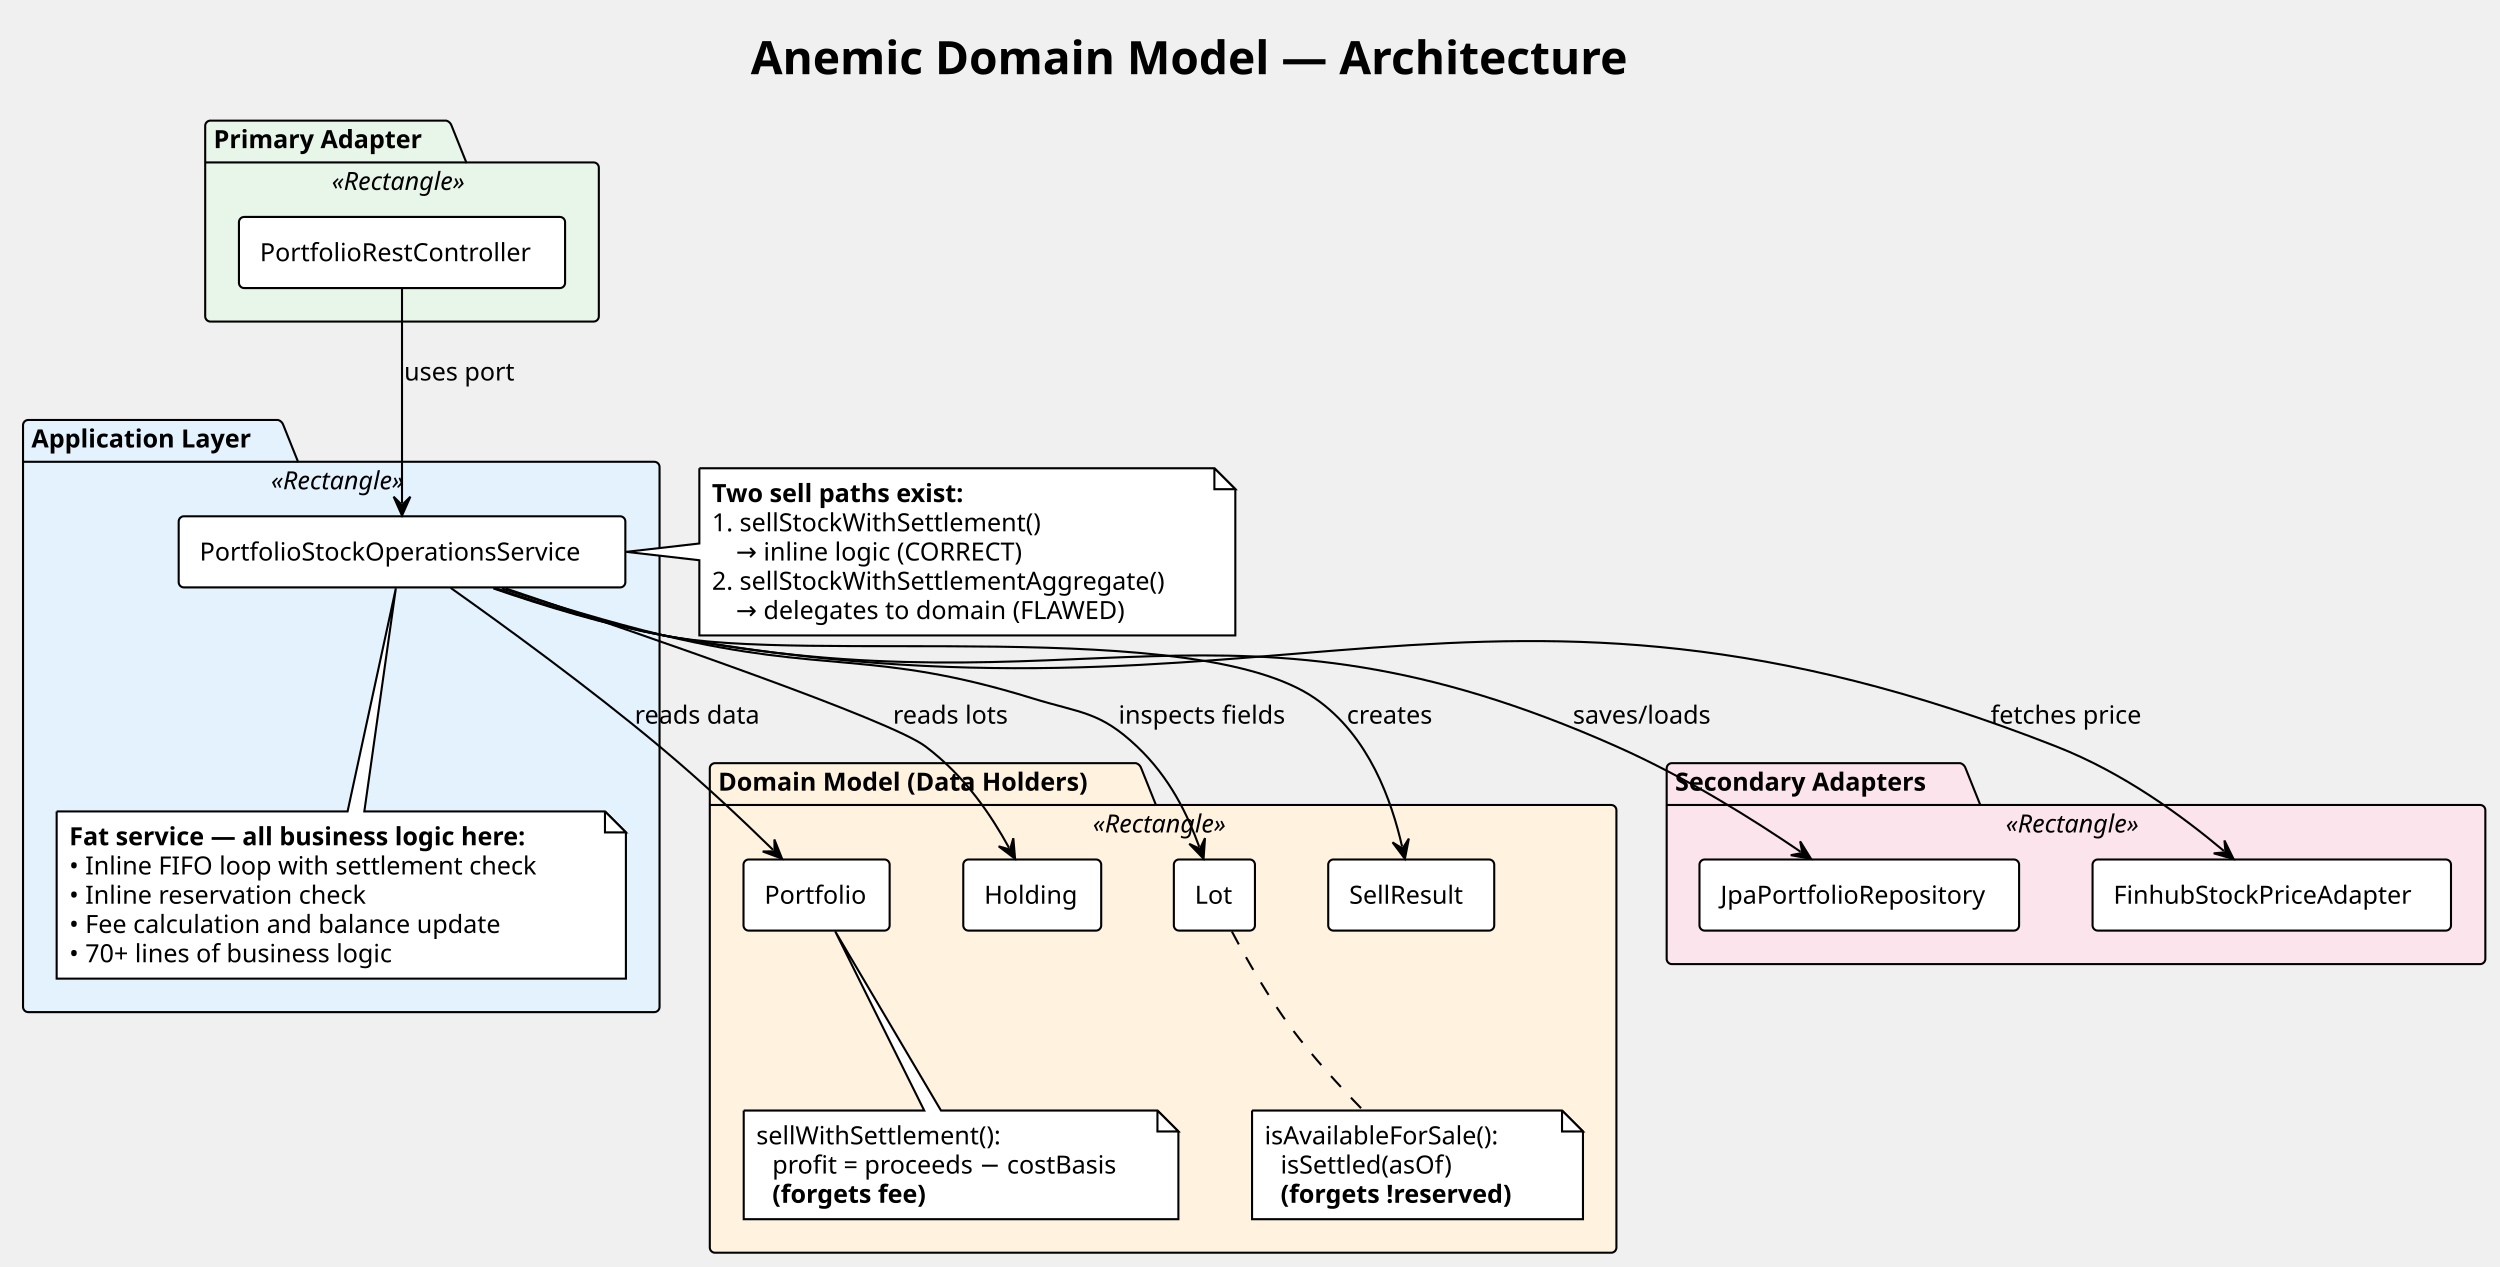
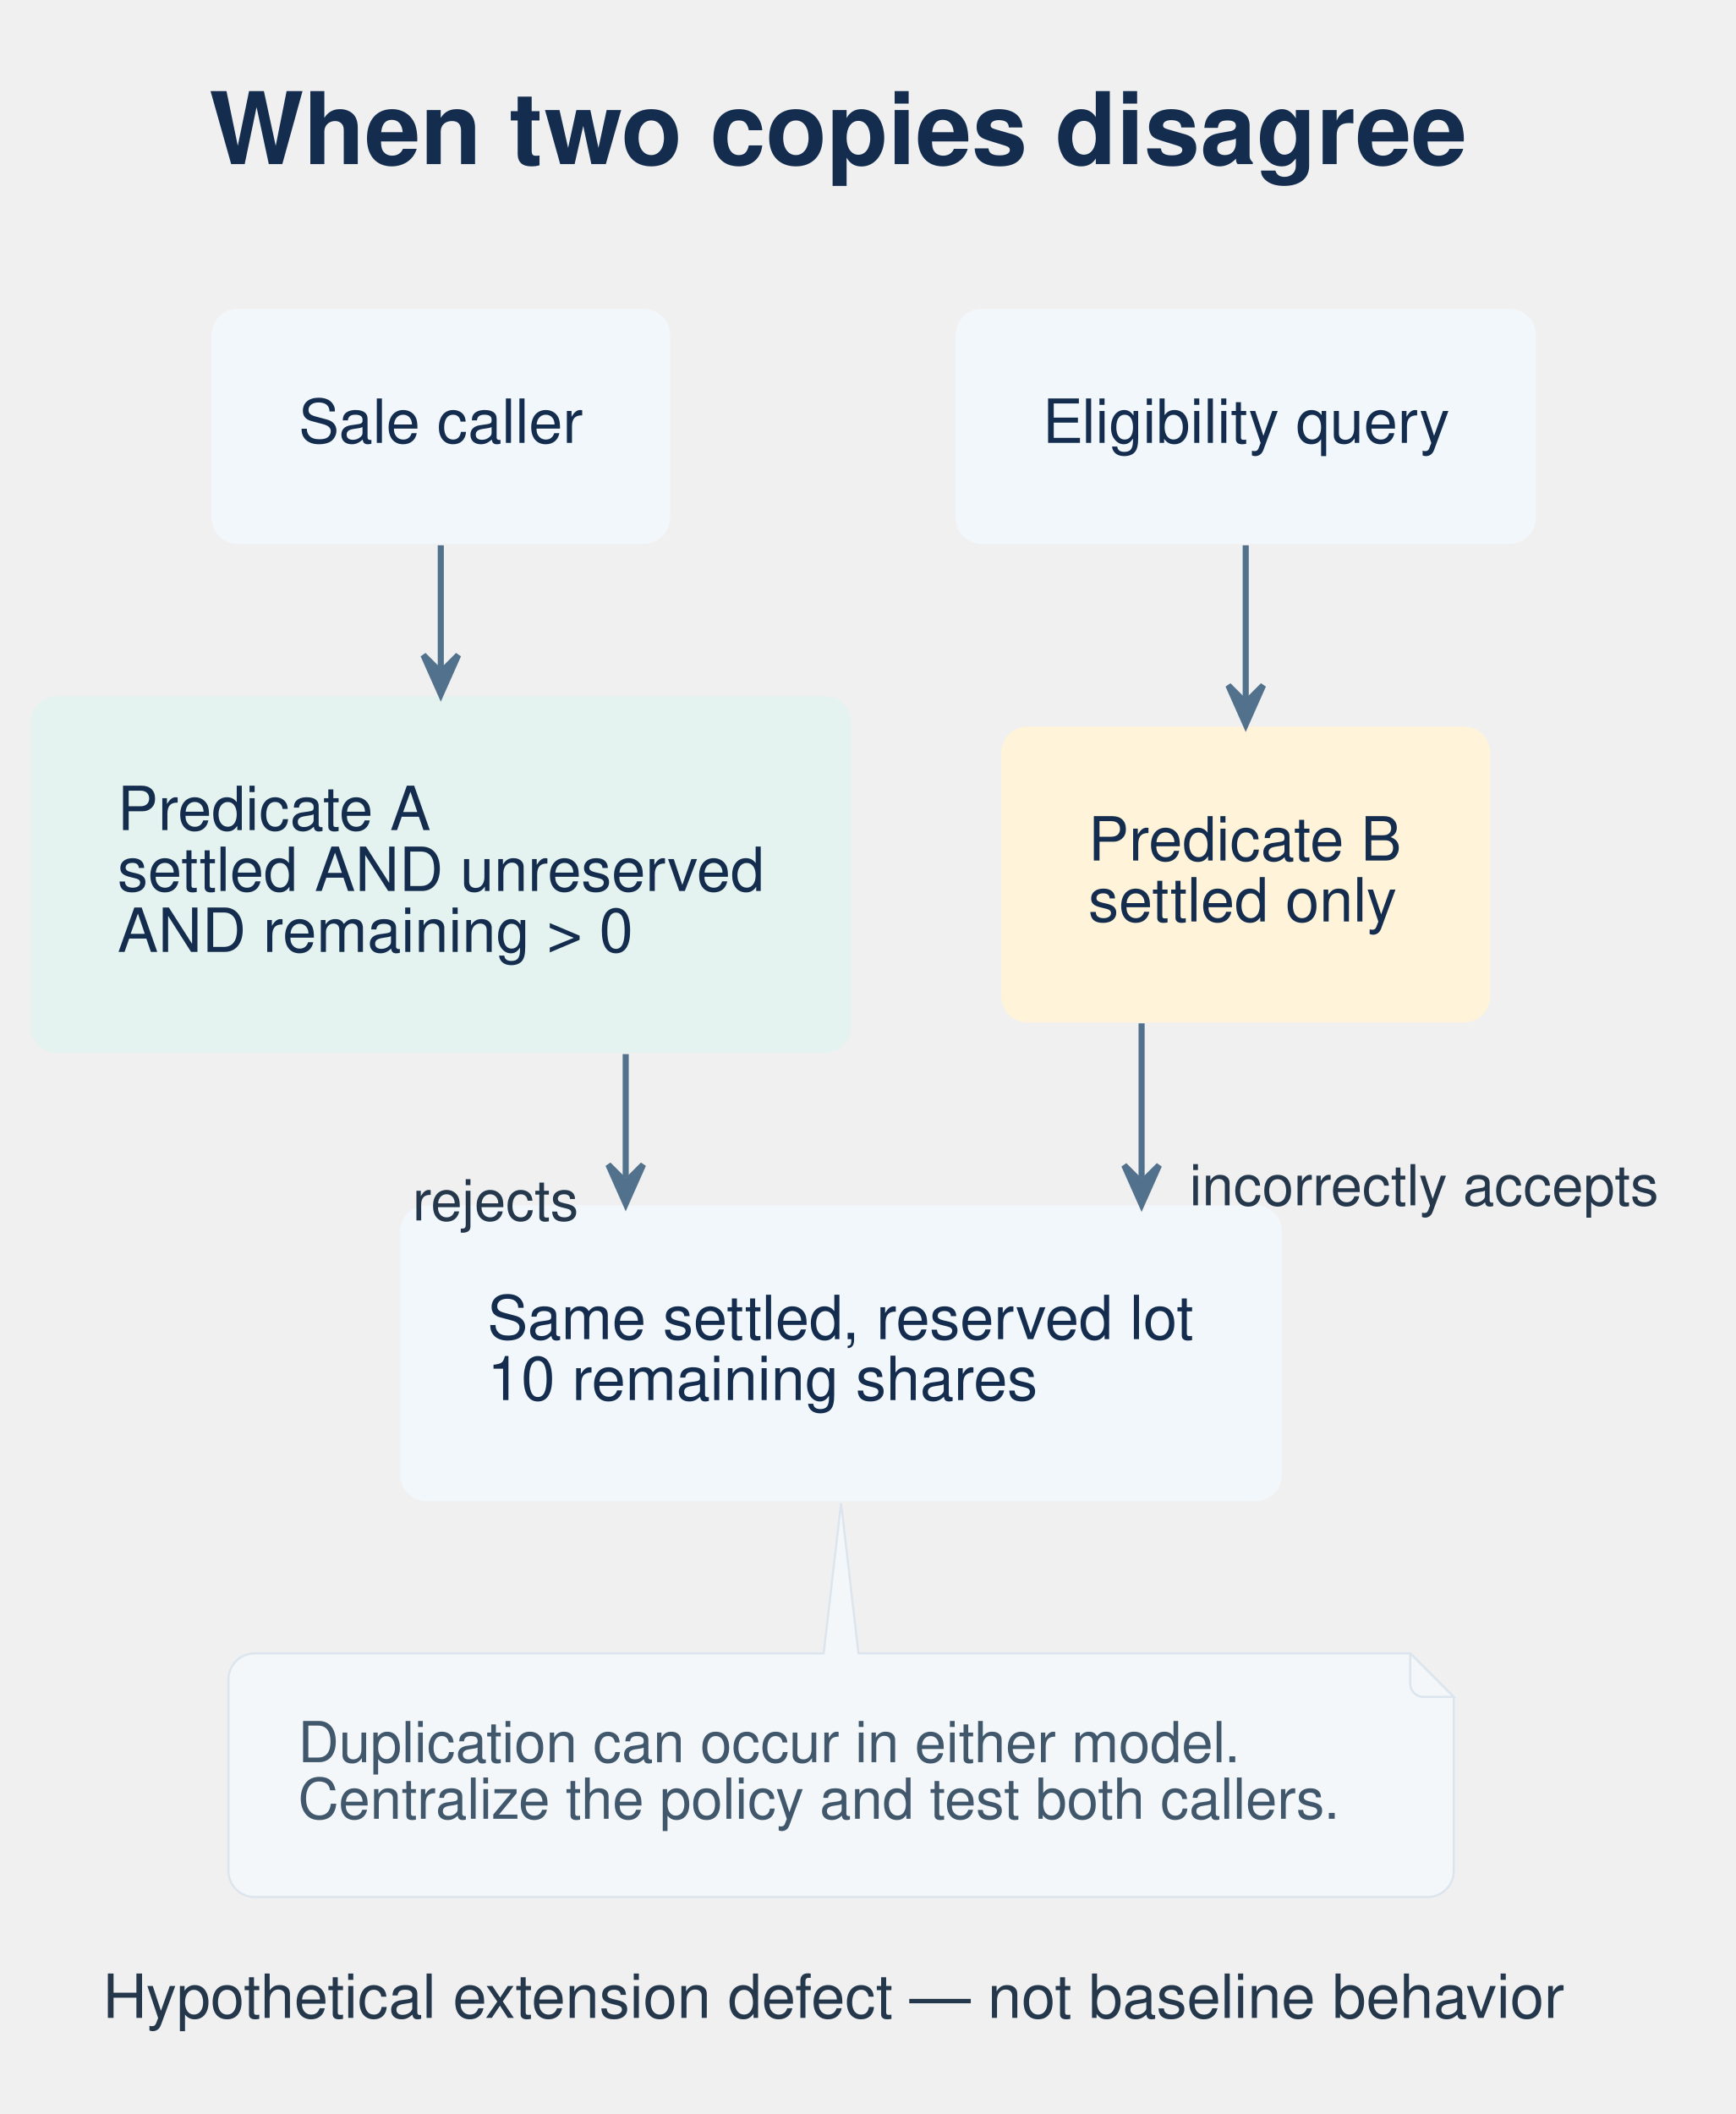
- <svg xmlns="http://www.w3.org/2000/svg" contentStyleType="text/css" data-diagram-type="DESCRIPTION" height="605px" preserveAspectRatio="none" style="width:1194px;height:605px;background:#FFFFFF;" version="1.1" viewBox="0 0 1194 605" width="1194px" zoomAndPan="magnify">
+ <svg xmlns="http://www.w3.org/2000/svg" contentStyleType="text/css" data-diagram-type="DESCRIPTION" height="911.25px" preserveAspectRatio="none" style="width:748px;height:911px;background:#FFFFFF;" version="1.1" viewBox="0 0 748 911" width="748.125px" zoomAndPan="magnify">
  <defs />
  <g>
-     <g class="title" data-source-line="4">
-       <text fill="#000000" font-family="Verdana" font-size="22" font-weight="bold" lengthAdjust="spacing" textLength="467.865" x="358.567" y="35.421">Anemic Domain Model — Architecture</text>
+     <text fill="#142D4E" font-family="Helvetica" font-size="43.125" font-weight="bold" lengthAdjust="spacing" textLength="541.568" x="90.181" y="70.707">When two copies disagree</text>
+     <g class="entity" data-entity="S" data-source-line="4" data-uid="ent0002" id="entity_S">
+       <rect fill="#F2F7FC" height="101.25" rx="11.25" ry="11.25" width="197.56" x="91.181" y="133.125" />
+       <text fill="#142D4E" font-family="Helvetica" font-size="26.25" lengthAdjust="spacing" textLength="122.56" x="128.681" y="190.838">Sale caller</text>
    </g>
-     <g class="cluster" data-qualified-name="Primary Adapter" data-source-line="6" id="ent0002">
-       <path d="M100.5,57.609 L213.203,57.609 A3.75,3.75 0 0 1 215.703,60.109 L222.703,77.578 L283.5,77.578 A2.5,2.5 0 0 1 286,80.078 L286,151.079 A2.5,2.5 0 0 1 283.5,153.579 L100.5,153.579 A2.5,2.5 0 0 1 98,151.079 L98,60.109 A2.5,2.5 0 0 1 100.5,57.609" fill="#E8F5E9" style="stroke:#000000;stroke-width:1;" />
-       <line style="stroke:#000000;stroke-width:1;" x1="98" x2="222.703" y1="77.578" y2="77.578" />
-       <text fill="#000000" font-family="Verdana" font-size="12" font-weight="bold" lengthAdjust="spacing" textLength="111.703" x="102" y="70.748">Primary Adapter</text>
-       <text fill="#000000" font-family="Verdana" font-size="12" font-style="italic" lengthAdjust="spacing" textLength="75.129" x="158.435" y="90.717">«Rectangle»</text>
+     <g class="entity" data-entity="Q" data-source-line="5" data-uid="ent0003" id="entity_Q">
+       <rect fill="#F2F7FC" height="101.25" rx="11.25" ry="11.25" width="250.073" x="411.806" y="133.125" />
+       <text fill="#142D4E" font-family="Helvetica" font-size="26.25" lengthAdjust="spacing" textLength="175.073" x="449.306" y="190.838">Eligibility query</text>
    </g>
-     <g class="cluster" data-qualified-name="Application Layer" data-source-line="10" id="ent0004">
-       <path d="M13.5,200.579 L132.842,200.579 A3.75,3.75 0 0 1 135.342,203.079 L142.342,220.548 L312.5,220.548 A2.5,2.5 0 0 1 315,223.048 L315,480.889 A2.5,2.5 0 0 1 312.5,483.389 L13.5,483.389 A2.5,2.5 0 0 1 11,480.889 L11,203.079 A2.5,2.5 0 0 1 13.5,200.579" fill="#E3F2FD" style="stroke:#000000;stroke-width:1;" />
-       <line style="stroke:#000000;stroke-width:1;" x1="11" x2="142.342" y1="220.548" y2="220.548" />
-       <text fill="#000000" font-family="Verdana" font-size="12" font-weight="bold" lengthAdjust="spacing" textLength="118.342" x="15" y="213.718">Application Layer</text>
-       <text fill="#000000" font-family="Verdana" font-size="12" font-style="italic" lengthAdjust="spacing" textLength="75.129" x="129.435" y="233.687">«Rectangle»</text>
+     <g class="entity" data-entity="A" data-source-line="6" data-uid="ent0004" id="entity_A">
+       <rect fill="#E4F3EF" height="153.75" rx="11.25" ry="11.25" width="353.675" x="13.125" y="300" />
+       <text fill="#142D4E" font-family="Helvetica" font-size="26.25" lengthAdjust="spacing" textLength="135.698" x="50.625" y="357.713">Predicate A</text>
+       <text fill="#142D4E" font-family="Helvetica" font-size="26.25" lengthAdjust="spacing" textLength="278.675" x="50.625" y="383.963">settled AND unreserved</text>
+       <text fill="#142D4E" font-family="Helvetica" font-size="26.25" lengthAdjust="spacing" textLength="222.497" x="50.625" y="410.213">AND remaining &gt; 0</text>
    </g>
-     <g class="cluster" data-qualified-name="Domain Model .Data Holders." data-source-line="21" id="ent0009">
-       <path d="M341.5,364.489 L542.574,364.489 A3.75,3.75 0 0 1 545.074,366.989 L552.074,384.458 L769.5,384.458 A2.5,2.5 0 0 1 772,386.958 L772,595.799 A2.5,2.5 0 0 1 769.5,598.299 L341.5,598.299 A2.5,2.5 0 0 1 339,595.799 L339,366.989 A2.5,2.5 0 0 1 341.5,364.489" fill="#FFF3E0" style="stroke:#000000;stroke-width:1;" />
-       <line style="stroke:#000000;stroke-width:1;" x1="339" x2="552.074" y1="384.458" y2="384.458" />
-       <text fill="#000000" font-family="Verdana" font-size="12" font-weight="bold" lengthAdjust="spacing" textLength="200.074" x="343" y="377.628">Domain Model (Data Holders)</text>
-       <text fill="#000000" font-family="Verdana" font-size="12" font-style="italic" lengthAdjust="spacing" textLength="75.129" x="521.936" y="397.597">«Rectangle»</text>
+     <g class="entity" data-entity="B" data-source-line="7" data-uid="ent0005" id="entity_B">
+       <rect fill="#FFF3D9" height="127.5" rx="11.25" ry="11.25" width="210.698" x="431.494" y="313.125" />
+       <text fill="#142D4E" font-family="Helvetica" font-size="26.25" lengthAdjust="spacing" textLength="135.698" x="468.994" y="370.838">Predicate B</text>
+       <text fill="#142D4E" font-family="Helvetica" font-size="26.25" lengthAdjust="spacing" textLength="132.788" x="468.994" y="397.088">settled only</text>
    </g>
-     <g class="cluster" data-qualified-name="Secondary Adapters" data-source-line="40" id="ent0020">
-       <path d="M798.5,364.489 L936.287,364.489 A3.75,3.75 0 0 1 938.787,366.989 L945.787,384.458 L1184.5,384.458 A2.5,2.5 0 0 1 1187,386.958 L1187,457.959 A2.5,2.5 0 0 1 1184.5,460.459 L798.5,460.459 A2.5,2.5 0 0 1 796,457.959 L796,366.989 A2.5,2.5 0 0 1 798.5,364.489" fill="#FCE4EC" style="stroke:#000000;stroke-width:1;" />
-       <line style="stroke:#000000;stroke-width:1;" x1="796" x2="945.787" y1="384.458" y2="384.458" />
-       <text fill="#000000" font-family="Verdana" font-size="12" font-weight="bold" lengthAdjust="spacing" textLength="136.787" x="800" y="377.628">Secondary Adapters</text>
-       <text fill="#000000" font-family="Verdana" font-size="12" font-style="italic" lengthAdjust="spacing" textLength="75.129" x="957.936" y="397.597">«Rectangle»</text>
+     <g class="entity" data-entity="D" data-source-line="8" data-uid="ent0006" id="entity_D">
+       <rect fill="#F2F7FC" height="127.5" rx="11.25" ry="11.25" width="379.938" x="172.5" y="519.375" />
+       <text fill="#142D4E" font-family="Helvetica" font-size="26.25" lengthAdjust="spacing" textLength="304.938" x="210" y="577.088">Same settled, reserved lot</text>
+       <text fill="#142D4E" font-family="Helvetica" font-size="26.25" lengthAdjust="spacing" textLength="237.839" x="210" y="603.338">10 remaining shares</text>
    </g>
-     <g class="entity" data-qualified-name="Primary Adapter.ctrl" data-source-line="7" id="ent0003">
-       <rect fill="#FFFFFF" height="33.969" rx="2.5" ry="2.5" style="stroke:#000000;stroke-width:1;" width="155.762" x="114.12" y="103.609" />
-       <text fill="#000000" font-family="Verdana" font-size="12" lengthAdjust="spacing" textLength="135.762" x="124.12" y="124.748">PortfolioRestController</text>
+     <g class="entity" data-entity="GMN11" data-source-line="14" data-uid="ent0012" id="entity_GMN11">
+       <path d="M98.438,723.75 L98.438,806.25 A11.25,11.25 0 0 0 109.688,817.5 L615.238,817.5 A11.25,11.25 0 0 0 626.488,806.25 L626.488,731.25 L607.738,712.5 L369.956,712.5 L362.456,647.756 L354.956,712.5 L109.688,712.5 A11.25,11.25 0 0 0 98.438,723.75" fill="#F3F7FA" style="stroke:#DCE5ED;stroke-width:0.938;" />
+       <path d="M607.738,712.5 L607.738,725.625 A5.625,5.625 0 0 0 613.363,731.25 L626.488,731.25 L607.738,712.5" fill="#F3F7FA" style="stroke:#DCE5ED;stroke-width:0.938;" />
+       <text fill="#41576B" font-family="Helvetica" font-size="24.375" lengthAdjust="spacing" textLength="406.46" x="128.438" y="759.394">Duplication can occur in either model.</text>
+       <text fill="#41576B" font-family="Helvetica" font-size="24.375" lengthAdjust="spacing" textLength="451.175" x="128.438" y="783.769">Centralize the policy and test both callers.</text>
    </g>
-     <g class="entity" data-qualified-name="Application Layer.svc" data-source-line="11" id="ent0005">
-       <rect fill="#FFFFFF" height="33.969" rx="2.5" ry="2.5" style="stroke:#000000;stroke-width:1;" width="213.324" x="85.34" y="246.579" />
-       <text fill="#000000" font-family="Verdana" font-size="12" lengthAdjust="spacing" textLength="193.324" x="95.34" y="267.718">PortfolioStockOperationsService</text>
+     <g class="link" data-entity-1="S" data-entity-2="A" data-source-line="9" data-uid="lnk7" id="link_S_A">
+       <path d="M189.956,234.994 C189.956,254.662 189.956,266.325 189.956,287.925" fill="none" id="S-to-A" style="stroke:#52718D;stroke-width:2.625;" />
+       <polygon fill="#52718D" points="189.956,299.175,197.456,282.3,189.956,289.8,182.456,282.3,189.956,299.175" style="stroke:#52718D;stroke-width:2.625;" />
    </g>
-     <g class="entity" data-qualified-name="Application Layer.GMN6" data-source-line="13" id="ent0007">
-       <path d="M27.06,387.549 L27.06,467.393 A0,0 0 0 0 27.06,467.393 L298.935,467.393 A0,0 0 0 0 298.935,467.393 L298.935,397.549 L288.935,387.549 L174,387.549 L189.06,280.979 L166,387.549 L27.06,387.549 A0,0 0 0 0 27.06,387.549" fill="#FFFFFF" style="stroke:#000000;stroke-width:1;" />
-       <path d="M288.935,387.549 L288.935,397.549 L298.935,397.549 L288.935,387.549" fill="#FFFFFF" style="stroke:#000000;stroke-width:1;" />
-       <text fill="#000000" font-family="Verdana" font-size="12" font-weight="bold" lengthAdjust="spacing" textLength="250.875" x="33.06" y="403.688">Fat service — all business logic here:</text>
-       <text fill="#000000" font-family="Verdana" font-size="12" lengthAdjust="spacing" textLength="240.926" x="33.06" y="417.657">• Inline FIFO loop with settlement check</text>
-       <text fill="#000000" font-family="Verdana" font-size="12" lengthAdjust="spacing" textLength="154.781" x="33.06" y="431.625">• Inline reservation check</text>
-       <text fill="#000000" font-family="Verdana" font-size="12" lengthAdjust="spacing" textLength="225.082" x="33.06" y="445.594">• Fee calculation and balance update</text>
-       <text fill="#000000" font-family="Verdana" font-size="12" lengthAdjust="spacing" textLength="171.475" x="33.06" y="459.563">• 70+ lines of business logic</text>
+     <g class="link" data-entity-1="Q" data-entity-2="B" data-source-line="10" data-uid="lnk8" id="link_Q_B">
+       <path d="M536.831,234.994 C536.831,258.694 536.831,275.831 536.831,300.975" fill="none" id="Q-to-B" style="stroke:#52718D;stroke-width:2.625;" />
+       <polygon fill="#52718D" points="536.831,312.225,544.331,295.35,536.831,302.85,529.331,295.35,536.831,312.225" style="stroke:#52718D;stroke-width:2.625;" />
    </g>
-     <g class="entity" data-qualified-name="Domain Model .Data Holders..portfolio" data-source-line="22" id="ent0010">
-       <rect fill="#FFFFFF" height="33.969" rx="2.5" ry="2.5" style="stroke:#000000;stroke-width:1;" width="69.793" x="355.1" y="410.489" />
-       <text fill="#000000" font-family="Verdana" font-size="12" lengthAdjust="spacing" textLength="49.793" x="365.1" y="431.628">Portfolio</text>
+     <g class="link" data-entity-1="A" data-entity-2="D" data-source-line="11" data-uid="lnk9" id="link_A_D">
+       <path d="M269.644,454.256 C269.644,475.519 269.644,487.087 269.644,507.525" fill="none" id="A-to-D" style="stroke:#52718D;stroke-width:2.625;" />
+       <polygon fill="#52718D" points="269.644,518.775,277.144,501.9,269.644,509.4,262.144,501.9,269.644,518.775" style="stroke:#52718D;stroke-width:2.625;" />
+       <text fill="#24374B" font-family="Helvetica" font-size="24.375" lengthAdjust="spacing" textLength="71.792" x="177.769" y="525.919">rejects</text>
    </g>
-     <g class="entity" data-qualified-name="Domain Model .Data Holders..holding" data-source-line="23" id="ent0011">
-       <rect fill="#FFFFFF" height="33.969" rx="2.5" ry="2.5" style="stroke:#000000;stroke-width:1;" width="65.873" x="460.06" y="410.489" />
-       <text fill="#000000" font-family="Verdana" font-size="12" lengthAdjust="spacing" textLength="45.873" x="470.06" y="431.628">Holding</text>
+     <g class="link" data-entity-1="B" data-entity-2="D" data-source-line="12" data-uid="lnk10" id="link_B_D">
+       <path d="M491.962,441 C491.962,465.844 491.962,482.962 491.962,507.788" fill="none" id="B-to-D" style="stroke:#52718D;stroke-width:2.625;" />
+       <polygon fill="#52718D" points="491.962,519.038,499.462,502.163,491.962,509.663,484.462,502.163,491.962,519.038" style="stroke:#52718D;stroke-width:2.625;" />
+       <text fill="#24374B" font-family="Helvetica" font-size="24.375" lengthAdjust="spacing" textLength="201.844" x="512.587" y="519.413">incorrectly accepts</text>
    </g>
-     <g class="entity" data-qualified-name="Domain Model .Data Holders..lot" data-source-line="24" id="ent0012">
-       <rect fill="#FFFFFF" height="33.969" rx="2.5" ry="2.5" style="stroke:#000000;stroke-width:1;" width="38.732" x="560.63" y="410.489" />
-       <text fill="#000000" font-family="Verdana" font-size="12" lengthAdjust="spacing" textLength="18.732" x="570.63" y="431.628">Lot</text>
-     </g>
-     <g class="entity" data-qualified-name="Domain Model .Data Holders..result" data-source-line="25" id="ent0013">
-       <rect fill="#FFFFFF" height="33.969" rx="2.5" ry="2.5" style="stroke:#000000;stroke-width:1;" width="79.285" x="634.36" y="410.489" />
-       <text fill="#000000" font-family="Verdana" font-size="12" lengthAdjust="spacing" textLength="59.285" x="644.36" y="431.628">SellResult</text>
-     </g>
-     <g class="entity" data-qualified-name="Domain Model .Data Holders..GMN14" data-source-line="28" id="ent0015">
-       <path d="M355.2,530.389 L355.2,582.296 A0,0 0 0 0 355.2,582.296 L562.798,582.296 A0,0 0 0 0 562.798,582.296 L562.798,540.389 L552.798,530.389 L449.41,530.389 L398.88,444.799 L441.41,530.389 L355.2,530.389 A0,0 0 0 0 355.2,530.389" fill="#FFFFFF" style="stroke:#000000;stroke-width:1;" />
-       <path d="M552.798,530.389 L552.798,540.389 L562.798,540.389 L552.798,530.389" fill="#FFFFFF" style="stroke:#000000;stroke-width:1;" />
-       <text fill="#000000" font-family="Verdana" font-size="12" lengthAdjust="spacing" textLength="127.728" x="361.2" y="546.528">sellWithSettlement():</text>
-       <text fill="#000000" font-family="Verdana" font-size="12" lengthAdjust="spacing" textLength="178.969" x="368.829" y="560.497">profit = proceeds − costBasis</text>
-       <text fill="#000000" font-family="Verdana" font-size="12" lengthAdjust="spacing" textLength="7.629" x="361.2" y="574.466">  </text>
-       <text fill="#000000" font-family="Verdana" font-size="12" font-weight="bold" lengthAdjust="spacing" textLength="85.635" x="368.829" y="574.466">(forgets fee)</text>
-     </g>
-     <g class="entity" data-qualified-name="Domain Model .Data Holders..GMN17" data-source-line="34" id="ent0018">
-       <path d="M597.98,530.389 L597.98,582.296 L756.025,582.296 L756.025,540.389 L746.025,530.389 L597.98,530.389" fill="#FFFFFF" style="stroke:#000000;stroke-width:1;" />
-       <path d="M746.025,530.389 L746.025,540.389 L756.025,540.389 L746.025,530.389" fill="#FFFFFF" style="stroke:#000000;stroke-width:1;" />
-       <text fill="#000000" font-family="Verdana" font-size="12" lengthAdjust="spacing" textLength="122.877" x="603.98" y="546.528">isAvailableForSale():</text>
-       <text fill="#000000" font-family="Verdana" font-size="12" lengthAdjust="spacing" textLength="88.969" x="611.609" y="560.497">isSettled(asOf)</text>
-       <text fill="#000000" font-family="Verdana" font-size="12" lengthAdjust="spacing" textLength="7.629" x="603.98" y="574.466">  </text>
-       <text fill="#000000" font-family="Verdana" font-size="12" font-weight="bold" lengthAdjust="spacing" textLength="129.416" x="611.609" y="574.466">(forgets !reserved)</text>
-     </g>
-     <g class="entity" data-qualified-name="Secondary Adapters.repo" data-source-line="41" id="ent0021">
-       <rect fill="#FFFFFF" height="33.969" rx="2.5" ry="2.5" style="stroke:#000000;stroke-width:1;" width="152.65" x="811.67" y="410.489" />
-       <text fill="#000000" font-family="Verdana" font-size="12" lengthAdjust="spacing" textLength="132.65" x="821.67" y="431.628">JpaPortfolioRepository</text>
-     </g>
-     <g class="entity" data-qualified-name="Secondary Adapters.price" data-source-line="42" id="ent0022">
-       <rect fill="#FFFFFF" height="33.969" rx="2.5" ry="2.5" style="stroke:#000000;stroke-width:1;" width="171.184" x="999.41" y="410.489" />
-       <text fill="#000000" font-family="Verdana" font-size="12" lengthAdjust="spacing" textLength="151.184" x="1009.41" y="431.628">FinhubStockPriceAdapter</text>
-     </g>
-     <g class="entity" data-qualified-name="GMN30" data-source-line="54" id="ent0031">
-       <path d="M334.01,223.639 L334.01,259.569 L299.05,263.569 L334.01,267.569 L334.01,303.483 A0,0 0 0 0 334.01,303.483 L589.989,303.483 A0,0 0 0 0 589.989,303.483 L589.989,233.639 L579.989,223.639 L334.01,223.639 A0,0 0 0 0 334.01,223.639" fill="#FFFFFF" style="stroke:#000000;stroke-width:1;" />
-       <path d="M579.989,223.639 L579.989,233.639 L589.989,233.639 L579.989,223.639" fill="#FFFFFF" style="stroke:#000000;stroke-width:1;" />
-       <text fill="#000000" font-family="Verdana" font-size="12" font-weight="bold" lengthAdjust="spacing" textLength="139.336" x="340.01" y="239.778">Two sell paths exist:</text>
-       <text fill="#000000" font-family="Verdana" font-size="12" lengthAdjust="spacing" textLength="172.16" x="340.01" y="253.747">1. sellStockWithSettlement()</text>
-       <text fill="#000000" font-family="Verdana" font-size="12" lengthAdjust="spacing" textLength="149.473" x="351.453" y="267.716">→ inline logic (CORRECT)</text>
-       <text fill="#000000" font-family="Verdana" font-size="12" lengthAdjust="spacing" textLength="234.978" x="340.01" y="281.684">2. sellStockWithSettlementAggregate()</text>
-       <text fill="#000000" font-family="Verdana" font-size="12" lengthAdjust="spacing" textLength="201.176" x="351.453" y="295.653">→ delegates to domain (FLAWED)</text>
-     </g>
-     <g class="link" data-entity-1="ent0012" data-entity-2="ent0018" data-link-type="association" data-source-line="34" id="lnk19">
-       <path d="M588.34,444.869 C595.29,457.949 605.84,476.479 617,491.389 C627.13,504.919 639.75,518.739 650.8,530.059" fill="none" id="lot-GMN17" style="stroke:#000000;stroke-width:1;stroke-dasharray:7,7;" />
-     </g>
-     <g class="link" data-entity-1="ent0003" data-entity-2="ent0005" data-link-type="dependency" data-source-line="45" id="lnk23">
-       <path d="M192,138.039 C192,165.209 192,213.129 192,240.219" fill="none" id="ctrl-to-svc" style="stroke:#000000;stroke-width:1;" />
-       <polygon fill="#000000" points="192,246.219,196,237.219,192,241.219,188,237.219,192,246.219" style="stroke:#000000;stroke-width:1;" />
-       <text fill="#000000" font-family="Verdana" font-size="12" lengthAdjust="spacing" textLength="55.904" x="193" y="181.718">uses port</text>
-     </g>
-     <g class="link" data-entity-1="ent0005" data-entity-2="ent0010" data-link-type="dependency" data-source-line="46" id="lnk24">
-       <path d="M215.24,280.779 C240.41,298.609 281.46,328.449 315,356.489 C335.91,373.959 354.317,391.358 369.207,405.897" fill="none" id="svc-to-portfolio" style="stroke:#000000;stroke-width:1;" />
-       <polygon fill="#000000" points="373.5,410.089,369.855,400.94,369.923,406.596,364.266,406.663,373.5,410.089" style="stroke:#000000;stroke-width:1;" />
-       <text fill="#000000" font-family="Verdana" font-size="12" lengthAdjust="spacing" textLength="64.383" x="303.13" y="345.628">reads data</text>
-     </g>
-     <g class="link" data-entity-1="ent0005" data-entity-2="ent0011" data-link-type="dependency" data-source-line="47" id="lnk25">
-       <path d="M241.48,281.029 C309.51,303.929 425.46,343.999 442,356.489 C461.08,370.889 473.237,389.143 481.907,404.893" fill="none" id="svc-to-holding" style="stroke:#000000;stroke-width:1;" />
-       <polygon fill="#000000" points="484.8,410.149,483.964,400.336,482.389,405.769,476.956,404.194,484.8,410.149" style="stroke:#000000;stroke-width:1;" />
-       <text fill="#000000" font-family="Verdana" font-size="12" lengthAdjust="spacing" textLength="58.986" x="426.48" y="345.628">reads lots</text>
-     </g>
-     <g class="link" data-entity-1="ent0005" data-entity-2="ent0012" data-link-type="dependency" data-source-line="48" id="lnk26">
-       <path d="M239.67,281.039 C262.81,288.619 291.14,297.289 317,303.489 C394.16,321.989 417.19,310.039 493,333.489 C516.37,340.719 525.23,339.679 543,356.489 C558.77,371.409 567.121,388.93 572.771,404.48" fill="none" id="svc-to-lot" style="stroke:#000000;stroke-width:1;" />
-       <polygon fill="#000000" points="574.82,410.119,575.506,400.294,573.112,405.42,567.987,403.026,574.82,410.119" style="stroke:#000000;stroke-width:1;" />
-       <text fill="#000000" font-family="Verdana" font-size="12" lengthAdjust="spacing" textLength="85.705" x="534.22" y="345.628">inspects fields</text>
-     </g>
-     <g class="link" data-entity-1="ent0005" data-entity-2="ent0013" data-link-type="dependency" data-source-line="49" id="lnk27">
-       <path d="M236.84,280.989 C260.4,288.979 289.93,298.029 317,303.489 C385.06,317.209 570.84,294.069 628,333.489 C654.09,351.479 664.708,382.841 669.638,404.331" fill="none" id="svc-to-result" style="stroke:#000000;stroke-width:1;" />
-       <polygon fill="#000000" points="670.98,410.179,672.866,400.513,669.862,405.306,665.069,402.302,670.98,410.179" style="stroke:#000000;stroke-width:1;" />
-       <text fill="#000000" font-family="Verdana" font-size="12" lengthAdjust="spacing" textLength="44.607" x="643.24" y="345.628">creates</text>
-     </g>
-     <g class="link" data-entity-1="ent0005" data-entity-2="ent0021" data-link-type="dependency" data-source-line="50" id="lnk28">
-       <path d="M236.22,280.979 C259.86,289.079 289.66,298.219 317,303.489 C516.91,342.019 585.97,273.779 772,356.489 C805.96,371.589 837.229,391.335 859.989,406.815" fill="none" id="svc-to-repo" style="stroke:#000000;stroke-width:1;" />
-       <polygon fill="#000000" points="864.95,410.189,859.758,401.82,860.816,407.377,855.259,408.435,864.95,410.189" style="stroke:#000000;stroke-width:1;" />
-       <text fill="#000000" font-family="Verdana" font-size="12" lengthAdjust="spacing" textLength="70.283" x="751.22" y="345.628">saves/loads</text>
-     </g>
-     <g class="link" data-entity-1="ent0005" data-entity-2="ent0022" data-link-type="dependency" data-source-line="51" id="lnk29">
-       <path d="M235.6,281.009 C259.32,289.219 289.38,298.459 317,303.489 C608.7,356.609 705.95,248.309 982,356.489 C1014.61,369.269 1042.59,390.048 1062.13,406.408" fill="none" id="svc-to-price" style="stroke:#000000;stroke-width:1;" />
-       <polygon fill="#000000" points="1066.73,410.259,1062.397,401.415,1062.896,407.05,1057.262,407.549,1066.73,410.259" style="stroke:#000000;stroke-width:1;" />
-       <text fill="#000000" font-family="Verdana" font-size="12" lengthAdjust="spacing" textLength="77.83" x="950.71" y="345.628">fetches price</text>
-     </g>
+     <text fill="#24374B" font-family="Helvetica" font-size="26.25" lengthAdjust="spacing" textLength="633.307" x="44.312" y="869.588">Hypothetical extension defect — not baseline behavior</text>
  </g>
</svg>
